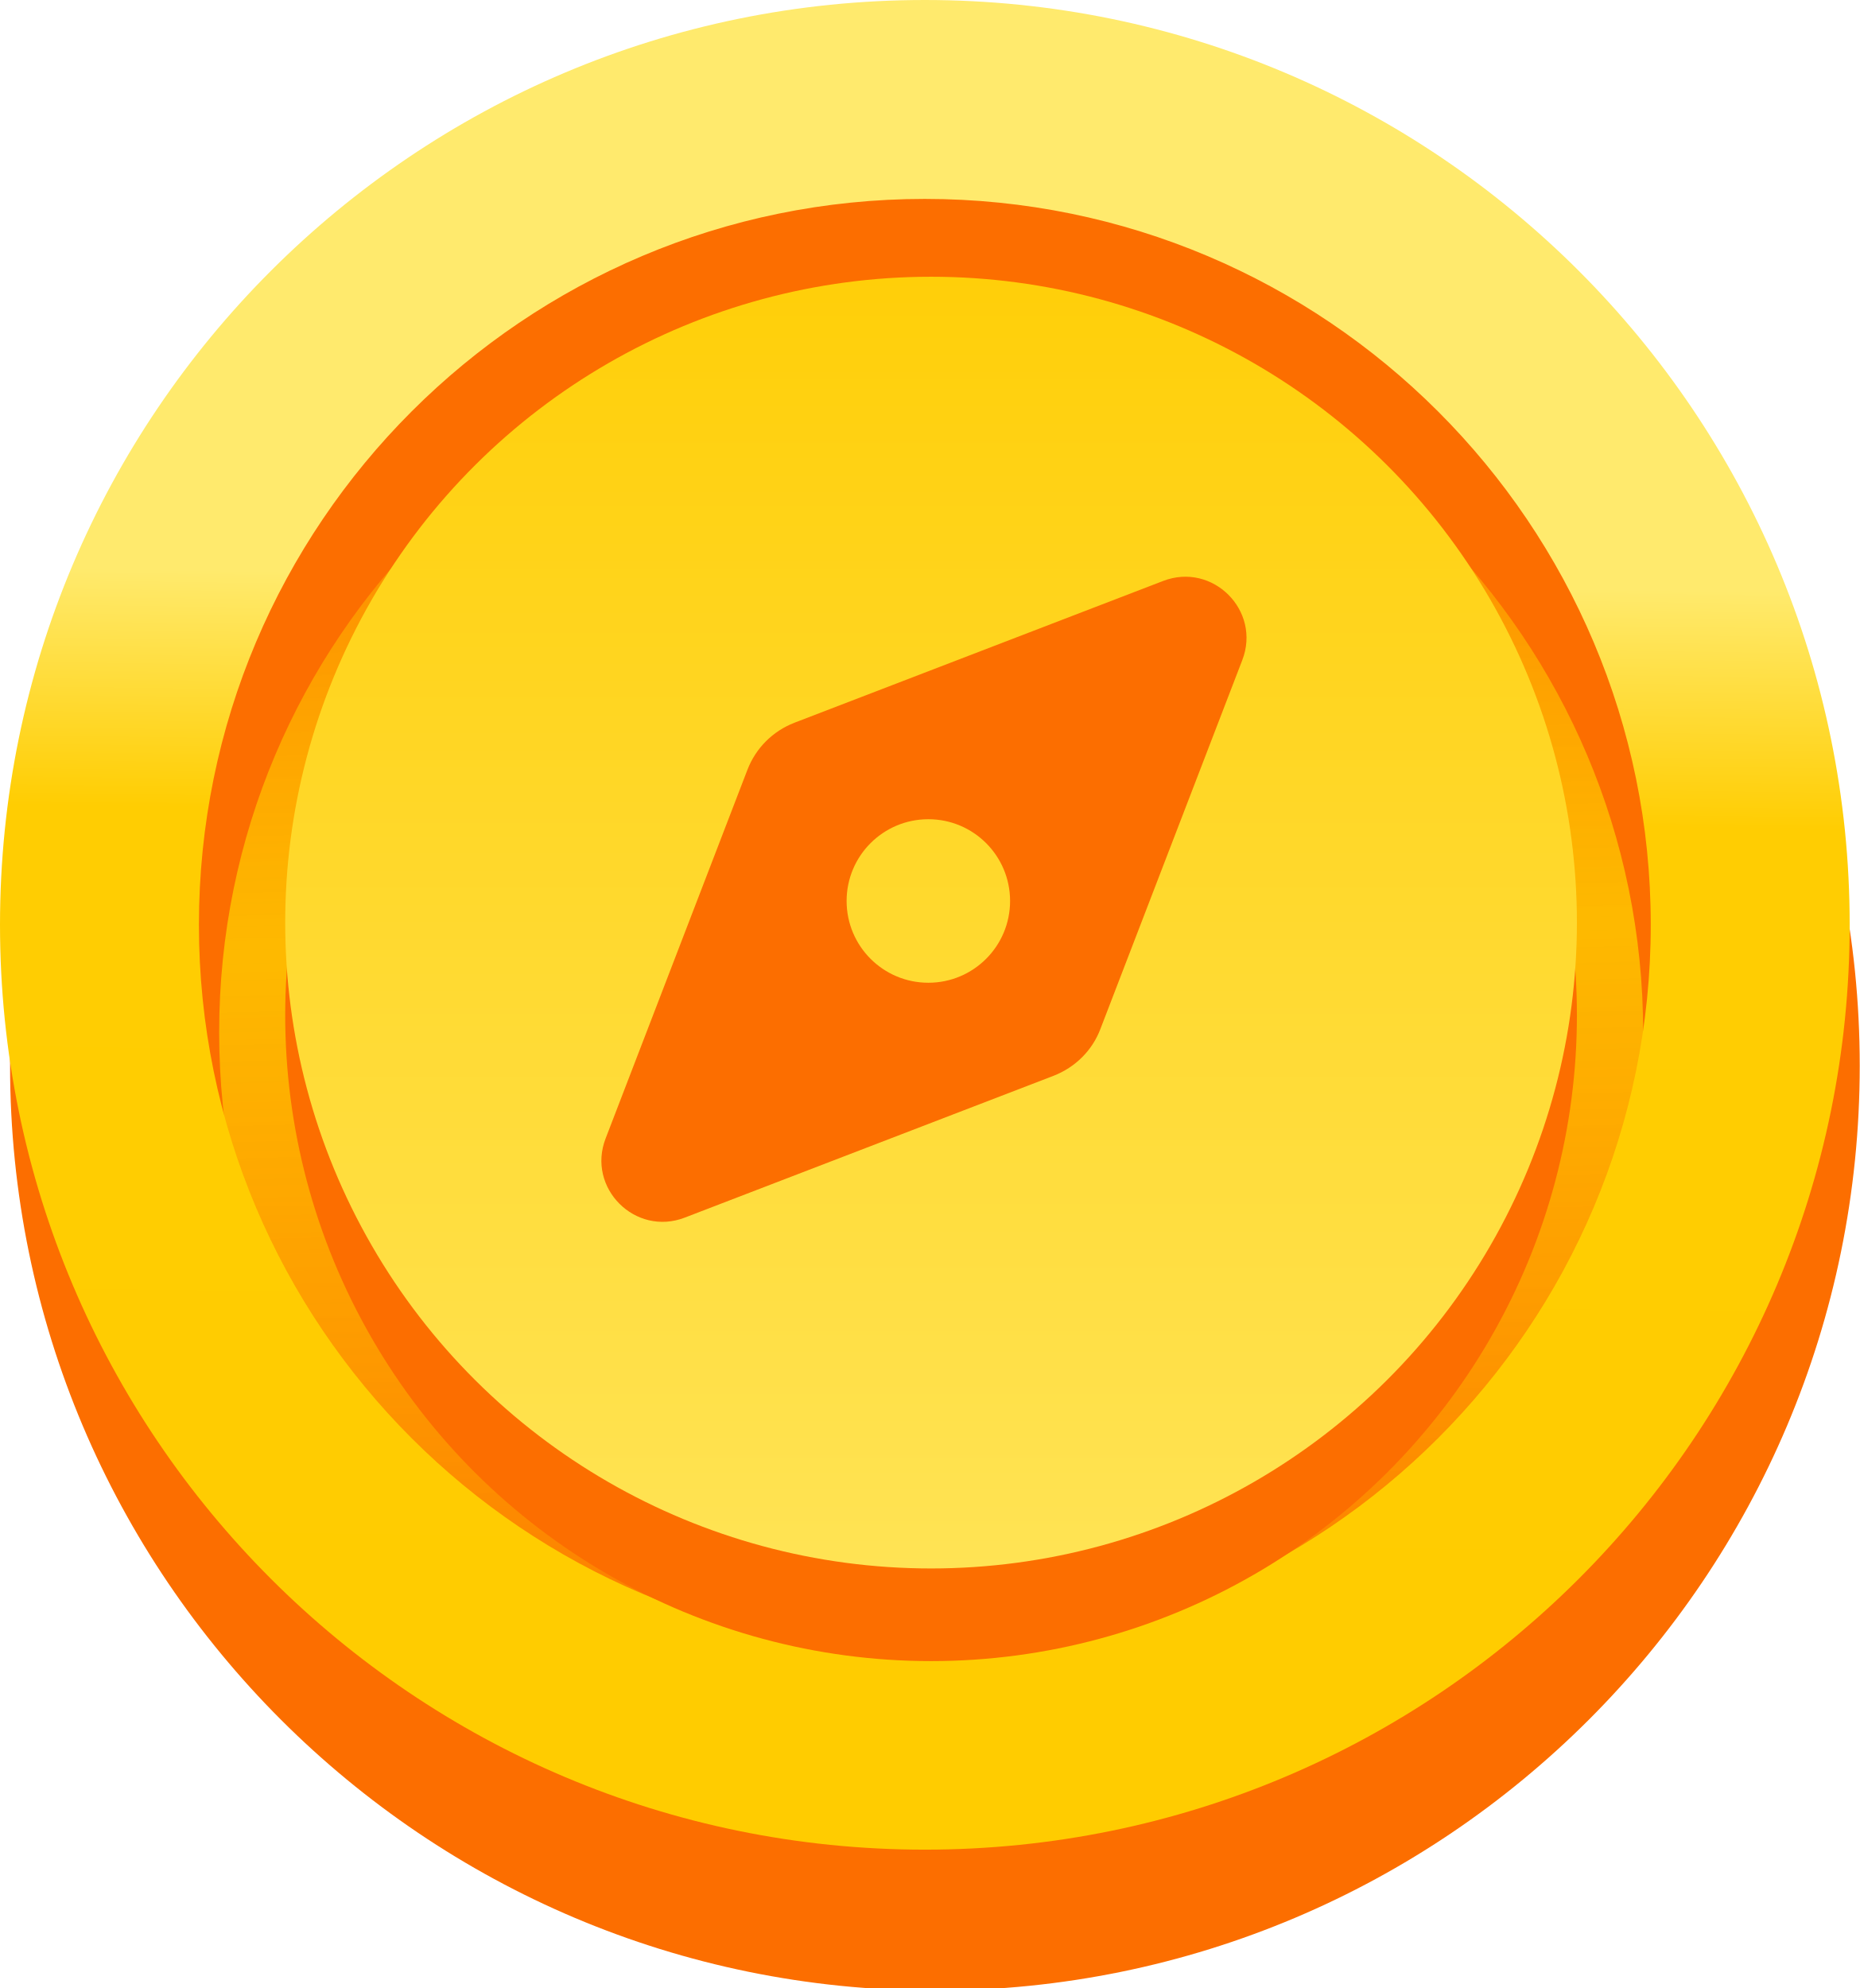
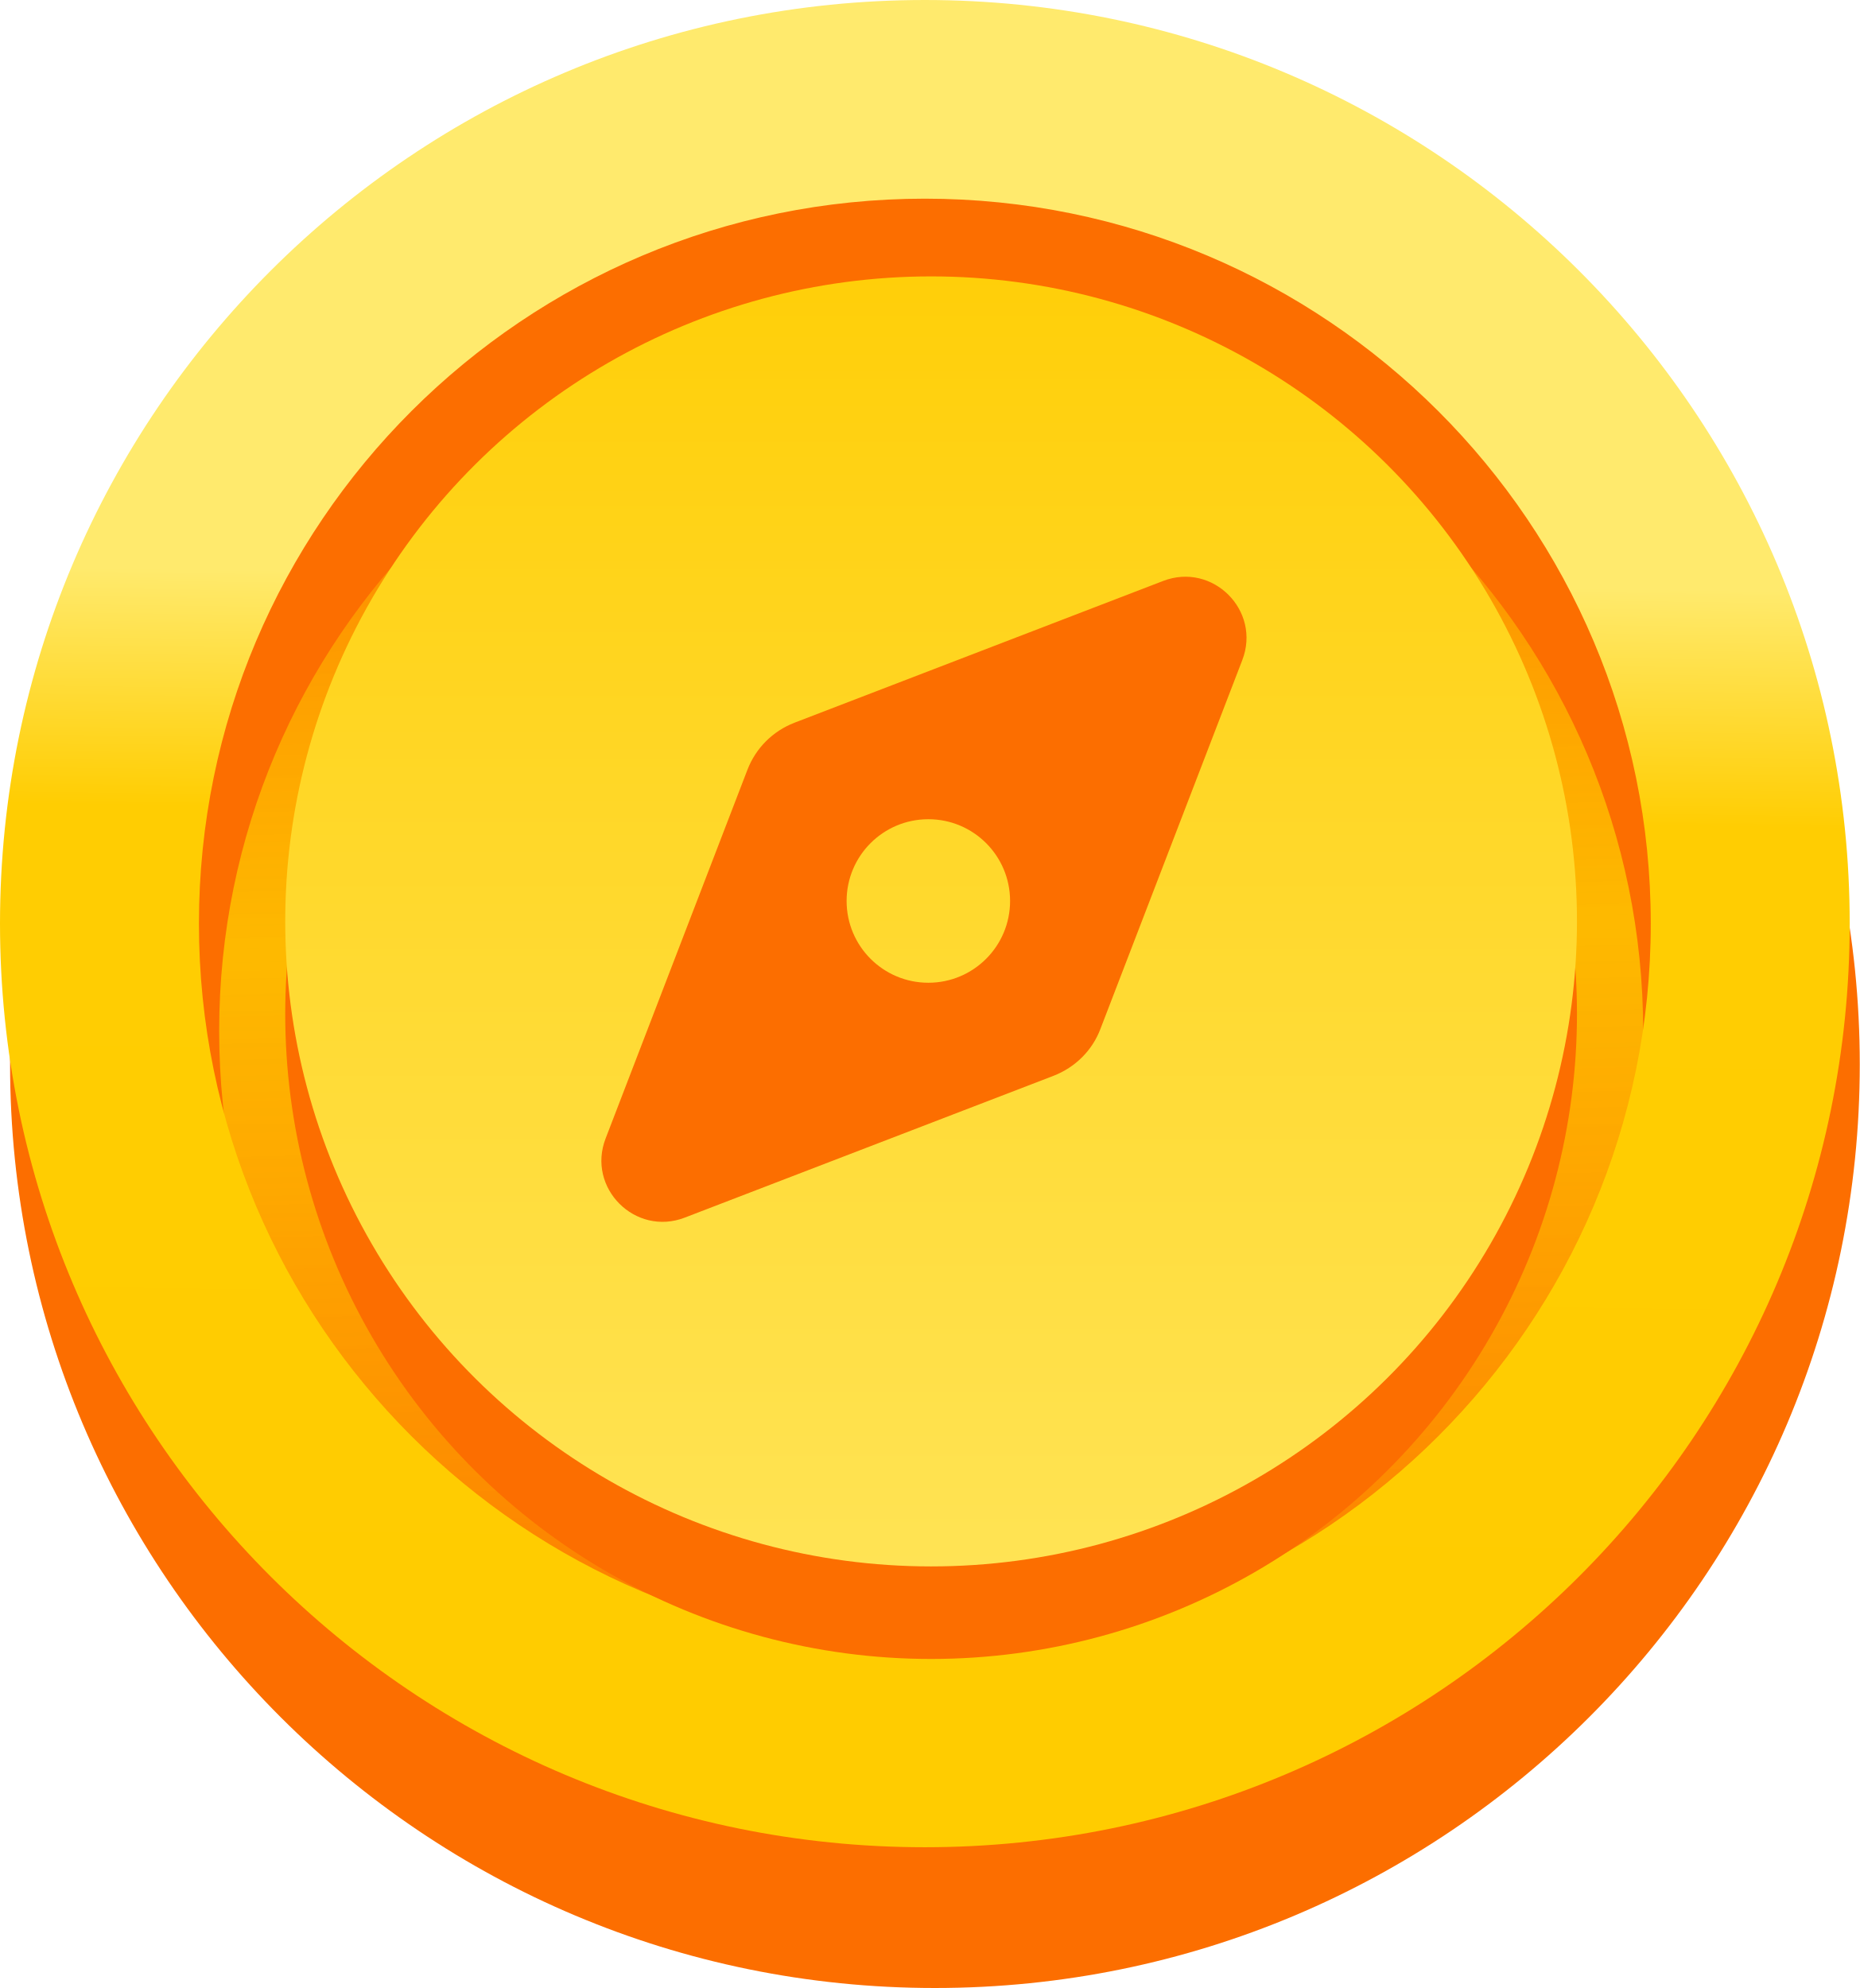
- <svg xmlns="http://www.w3.org/2000/svg" xmlns:xlink="http://www.w3.org/1999/xlink" id="Layer_1" data-name="Layer 1" width="58" height="62" viewBox="0 0 58 62">
+ <svg xmlns="http://www.w3.org/2000/svg" id="Layer_1" data-name="Layer 1" width="58" height="62" viewBox="0 0 58 62">
  <defs>
-     <linearGradient id="linear-gradient" x1="20.923" y1="44.873" x2="20.923" y2="-4.755" gradientUnits="userSpaceOnUse">
-       <stop offset="0" stop-color="#ffea6d" />
-       <stop offset=".833" stop-color="#ffcd02" />
-       <stop offset="1" stop-color="#fc0" />
-     </linearGradient>
-     <symbol id="New_Symbol" data-name="New Symbol" viewBox="0 0 41.793 44.733">
-       <g>
-         <use width="41.793" height="44.733" xlink:href="#button_gui" />
-         <g>
-           <path d="M8.354,30.072c-2.593-4.49-2.593-10.023,0-14.514,2.593-4.49,7.384-7.257,12.569-7.257s9.977,2.766,12.569,7.257,2.593,10.023,0,14.514-7.384,7.257-12.569,7.257-9.977-2.766-12.569-7.257ZM20.923,24.63c-1.002,0-1.814-.812-1.814-1.814s.812-1.814,1.814-1.814,1.814.812,1.814,1.814-.812,1.814-1.814,1.814Z" fill="#fc6e00" />
-           <path d="M8.354,27.99c-2.593-4.49-2.593-10.023,0-14.514s7.384-7.257,12.569-7.257,9.977,2.766,12.569,7.257,2.593,10.023,0,14.514-7.384,7.257-12.569,7.257-9.977-2.766-12.569-7.257Z" fill="url(#linear-gradient)" />
-         </g>
-       </g>
-     </symbol>
-     <linearGradient id="linear-gradient-2" x1="21.244" y1="39.677" x2="20.399" y2="5.016" gradientUnits="userSpaceOnUse">
+     <linearGradient id="linear-gradient" x1="29.482" y1="54.992" x2="28.31" y2="6.953" gradientUnits="userSpaceOnUse">
      <stop offset="0" stop-color="#fc6e00" />
      <stop offset=".536" stop-color="#fc0" stop-opacity=".8" />
      <stop offset=".911" stop-color="#fc7800" />
      <stop offset="1" stop-color="#fc7e00" />
    </linearGradient>
-     <linearGradient id="linear-gradient-3" x1="21.026" y1="3.036" x2="20.519" y2="40.064" gradientUnits="userSpaceOnUse">
+     <linearGradient id="linear-gradient-2" x1="29.18" y1="4.208" x2="28.477" y2="55.529" gradientUnits="userSpaceOnUse">
      <stop offset=".27" stop-color="#ffea6d" />
      <stop offset=".414" stop-color="#ffcd02" />
      <stop offset="1" stop-color="#fc0" />
    </linearGradient>
-     <symbol id="button_gui" viewBox="0 0 41.793 44.733">
-       <g>
-         <circle cx="21.009" cy="23.95" r="20.783" fill="#fc6e00" />
-         <circle cx="20.783" cy="20.783" r="17.651" fill="url(#linear-gradient-2)" />
-         <path d="M20.925,4.361C10.521,4.361,2.086,12.796,2.086,23.2s8.434,18.839,18.839,18.839,18.839-8.434,18.839-18.839S31.33,4.361,20.925,4.361ZM20.925,39.2c-8.836,0-16-7.163-16-16s7.163-16,16-16,16,7.163,16,16-7.163,16-16,16Z" fill="#fc6e00" />
-         <path d="M20.783,0C9.305,0,0,9.305,0,20.783s9.305,20.783,20.783,20.783,20.783-9.305,20.783-20.783S32.261,0,20.783,0ZM20.783,37.096c-9.009,0-16.313-7.304-16.313-16.313S11.774,4.47,20.783,4.47s16.313,7.304,16.313,16.313-7.304,16.313-16.313,16.313Z" fill="url(#linear-gradient-3)" />
-       </g>
-     </symbol>
+     <linearGradient id="linear-gradient-3" x1="29.037" y1="62.194" x2="29.037" y2="-6.59" gradientUnits="userSpaceOnUse">
+       <stop offset="0" stop-color="#ffea6d" />
+       <stop offset=".833" stop-color="#ffcd02" />
+       <stop offset="1" stop-color="#fc0" />
+     </linearGradient>
  </defs>
-   <use width="41.793" height="44.733" transform="scale(1.3878)" xlink:href="#New_Symbol" />
+   <g>
+     <g>
+       <ellipse cx="29.157" cy="33.195" rx="28.843" ry="28.805" fill="#fc6e00" />
+       <ellipse cx="28.843" cy="28.805" rx="24.496" ry="24.464" fill="url(#linear-gradient)" />
+       <path d="M29.04,6.045C14.601,6.045,2.896,17.735,2.896,32.155s11.706,26.111,26.145,26.111,26.145-11.69,26.145-26.111S43.48,6.045,29.04,6.045ZM29.04,54.331c-12.263,0-22.205-9.928-22.205-22.176S16.777,9.98,29.04,9.98s22.205,9.928,22.205,22.176-9.941,22.176-22.205,22.176Z" fill="#fc6e00" />
+       <path d="M28.843,0C12.914,0,0,12.896,0,28.805s12.914,28.805,28.843,28.805,28.843-12.896,28.843-28.805S44.773,0,28.843,0ZM28.843,51.415c-12.503,0-22.639-10.123-22.639-22.61S16.34,6.196,28.843,6.196s22.639,10.123,22.639,22.61-10.136,22.61-22.639,22.61Z" fill="url(#linear-gradient-2)" />
+     </g>
+     <g>
+       <path d="M11.594,41.68c-3.598-6.224-3.598-13.892,0-20.116,3.598-6.224,10.247-10.058,17.444-10.058s13.846,3.834,17.444,10.058c3.598,6.224,3.598,13.892,0,20.116-3.598,6.224-10.247,10.058-17.444,10.058s-13.846-3.834-17.444-10.058ZM29.037,34.136c-1.391,0-2.517-1.126-2.517-2.514s1.126-2.514,2.517-2.514,2.517,1.126,2.517,2.514-1.126,2.514-2.517,2.514Z" fill="#fc6e00" />
+       <path d="M11.594,38.794c-3.598-6.224-3.598-13.892,0-20.116,3.598-6.224,10.247-10.058,17.444-10.058s13.846,3.834,17.444,10.058c3.598,6.224,3.598,13.892,0,20.116s-10.247,10.058-17.444,10.058-13.846-3.834-17.444-10.058Z" fill="url(#linear-gradient-3)" />
+     </g>
+   </g>
  <path d="M36.272,18.119l-11.496,4.421c-.677.263-1.204.789-1.466,1.467l-4.422,11.496c-.598,1.546.924,3.067,2.47,2.47l11.496-4.421c.677-.263,1.212-.789,1.466-1.467l4.422-11.496c.598-1.546-.924-3.067-2.47-2.47ZM28.952,30.649c-1.408,0-2.549-1.141-2.549-2.55s1.141-2.55,2.549-2.55,2.549,1.141,2.549,2.55-1.141,2.55-2.549,2.55Z" fill="#fc6e00" />
</svg>
